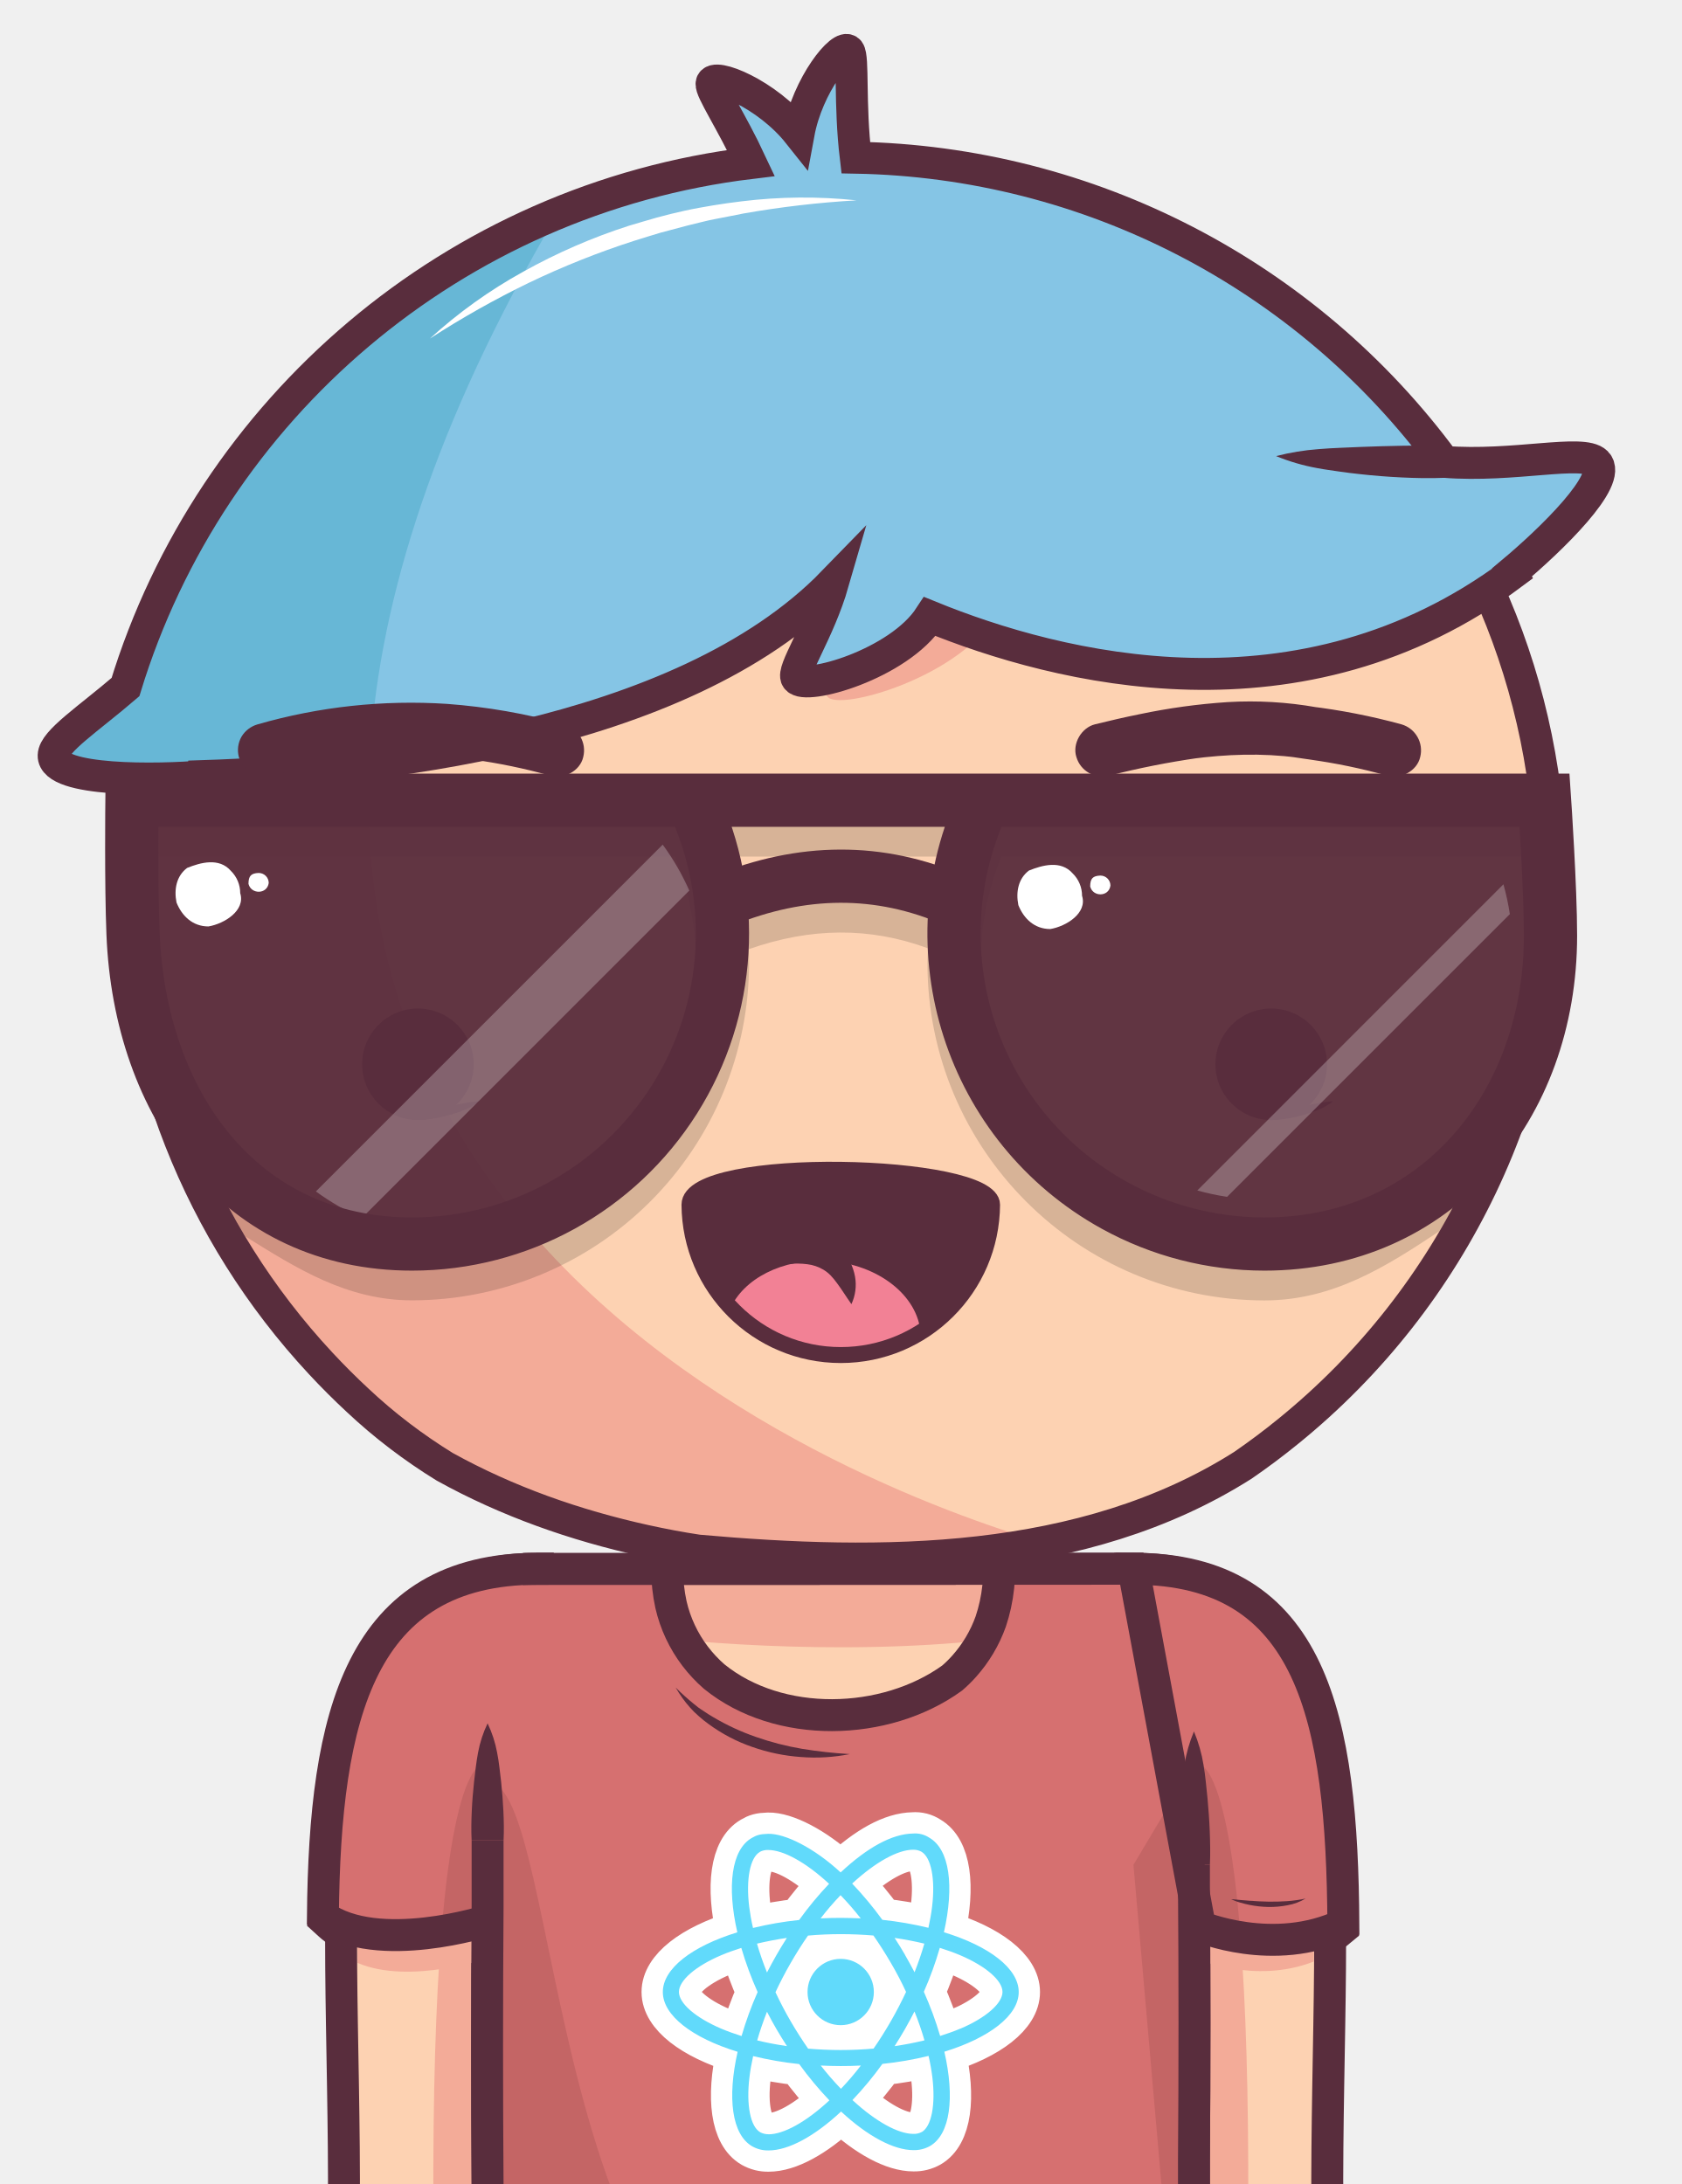
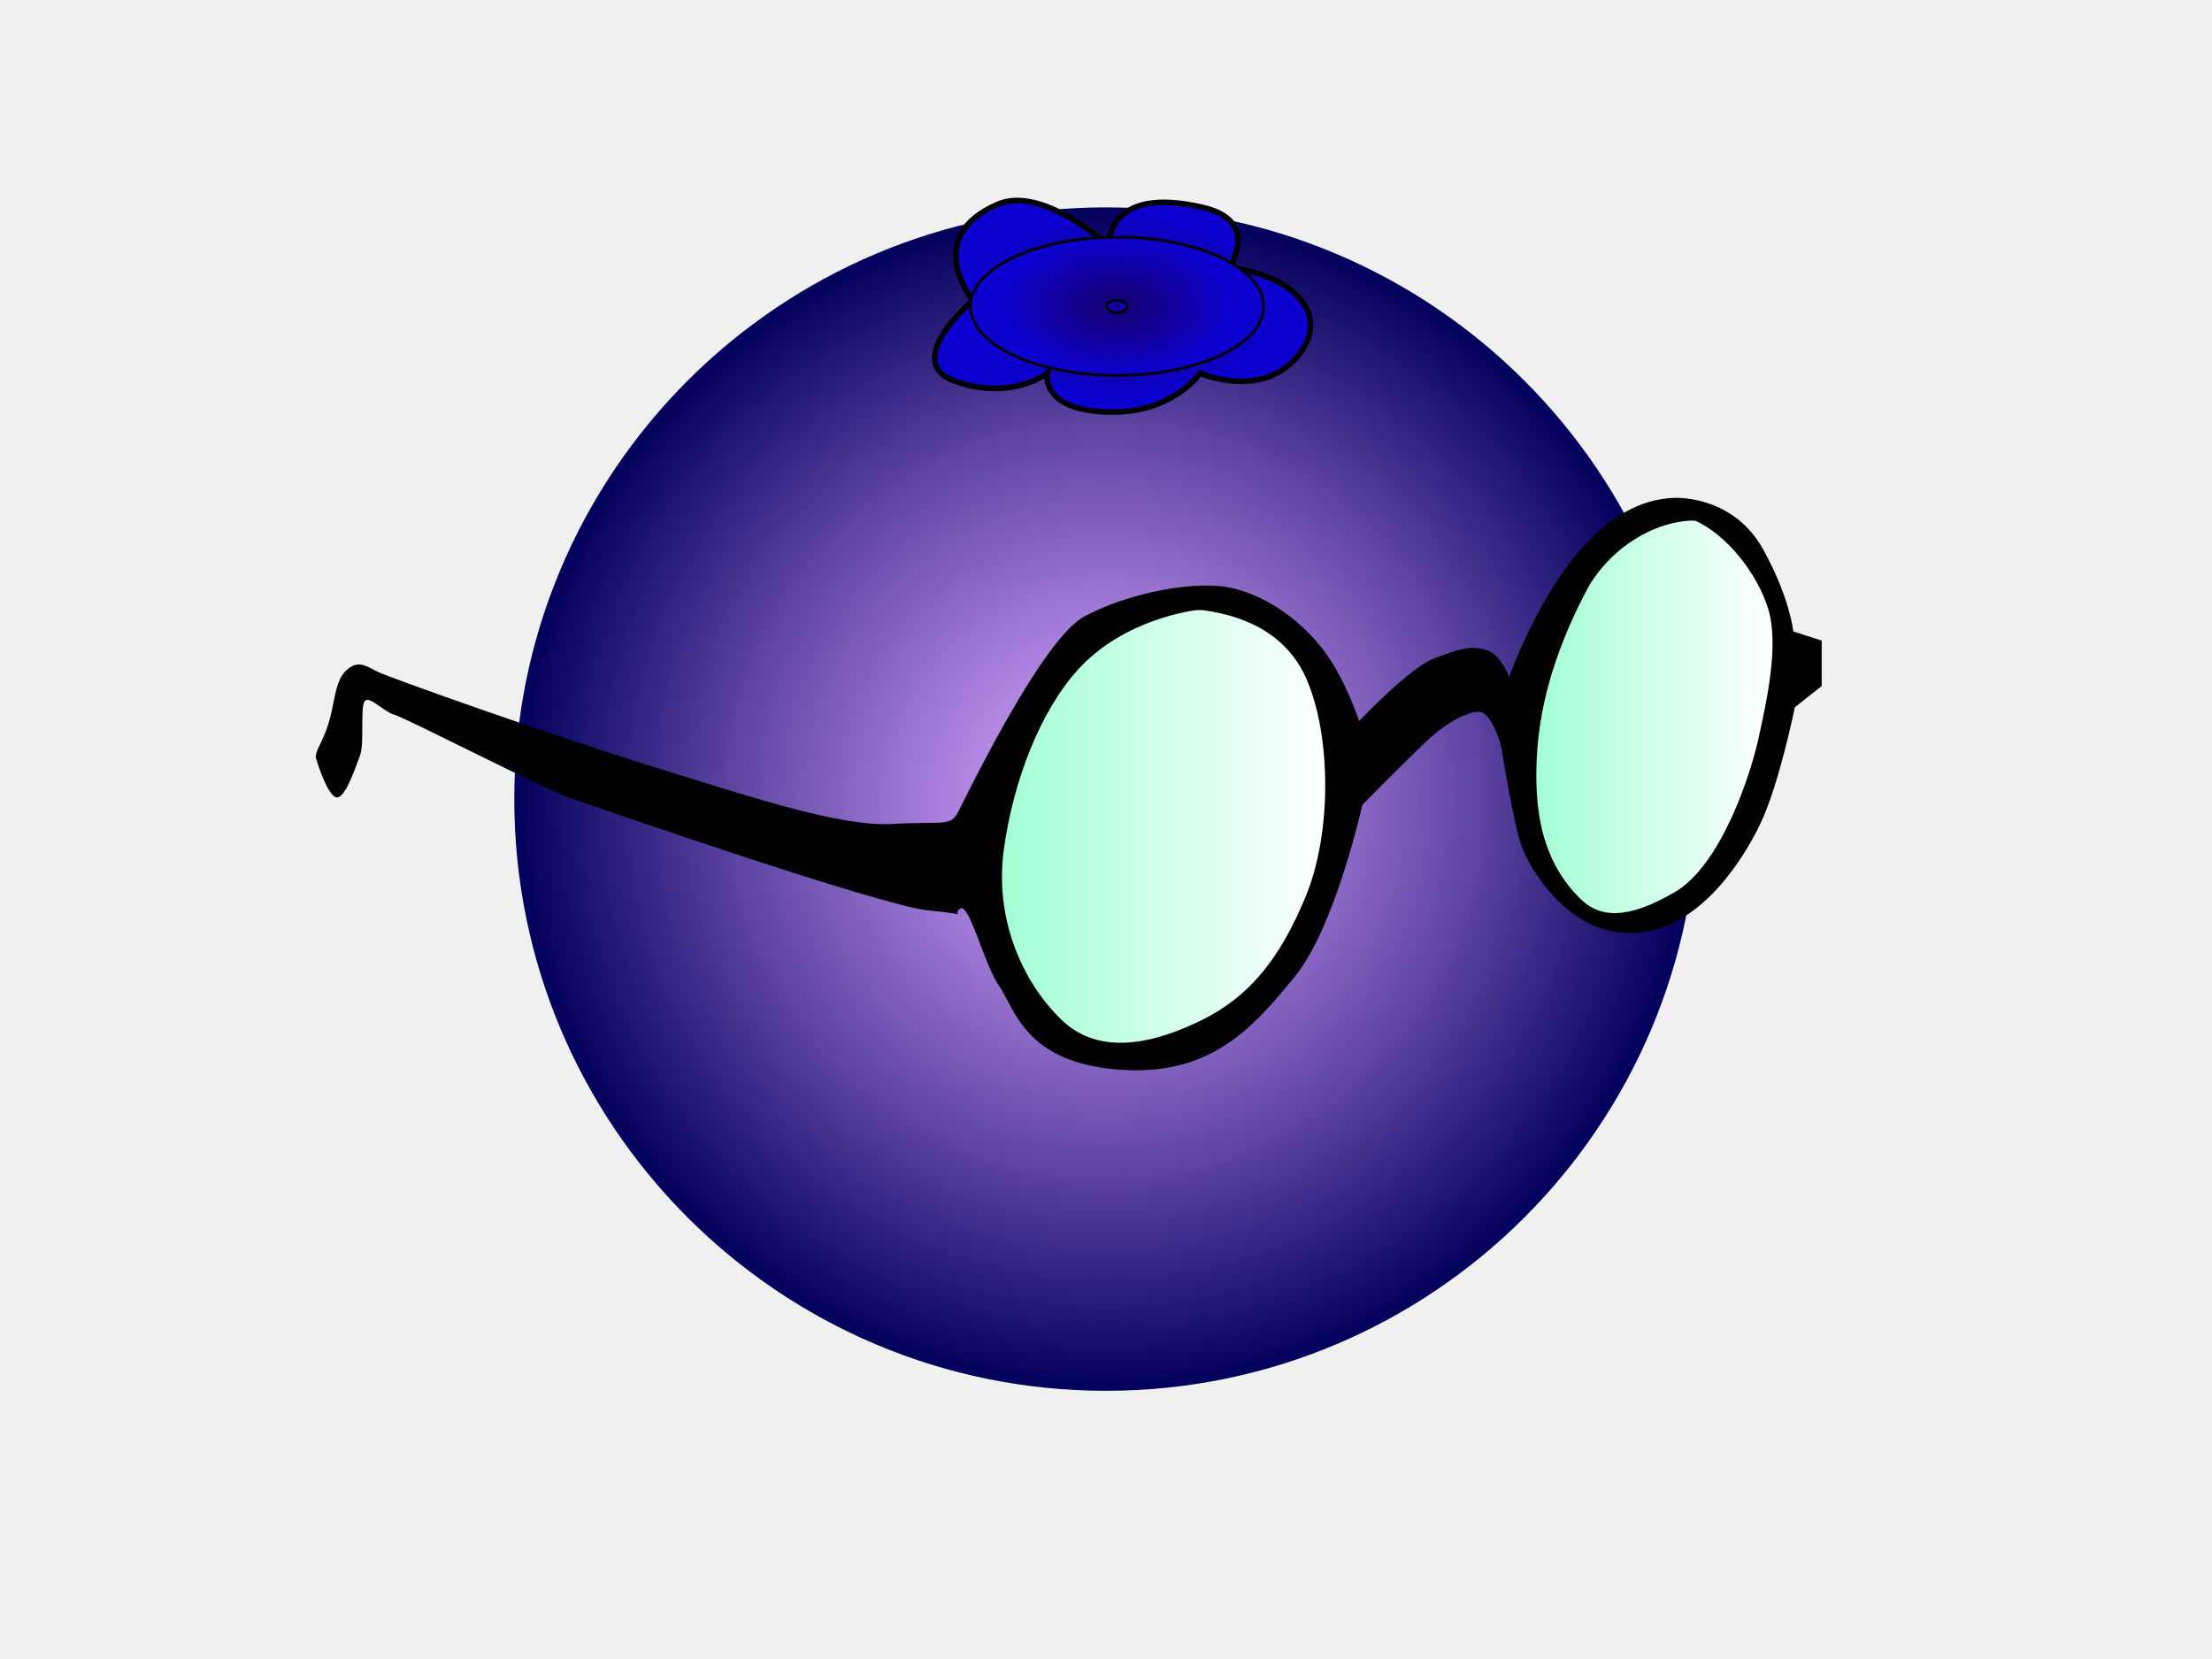
- <svg xmlns="http://www.w3.org/2000/svg" width="632" height="821" fill="none">
-   <g clip-path="url(#a)">
-     <path d="M426 589.72c90.76 0 72 114.24 72.87 241.28H426V589.72Z" fill="#FDD2B2" />
-     <path d="M448.74 662.87 426 701l11.38 130h31.76c.77-180.27-20.4-168.13-20.4-168.13Z" fill="#F3AB98" />
-     <path d="M49.25 331C49.25 183.68 168.68 64.25 316 64.25S582.75 183.68 582.75 331a266.213 266.213 0 0 1-98.65 207.12 264.415 264.415 0 0 1-16.94 12.69C407 589 331 589 262.39 582.89c-6.66-1-13.3-2.26-19.89-3.71-26.33-5.8-51.82-14.75-75.37-27.8a209.22 209.22 0 0 1-16.93-11.62 199.732 199.732 0 0 1-15.8-13.38 265.9 265.9 0 0 1-13.79-13.78A265.858 265.858 0 0 1 49.25 331Z" fill="#FDD2B2" />
-     <path d="M85.61 465.48c.7 1.2 1.39 2.4 2.11 3.58.43.72.88 1.42 1.33 2.14.66 1.07 1.32 2.14 2 3.19.48.76 1 1.5 1.46 2.24.66 1 1.32 2 2 3 .51.76 1 1.52 1.56 2.28.66 1 1.32 1.92 2 2.88.54.77 1.1 1.53 1.65 2.3.55.77 1.34 1.85 2 2.77.66.92 1.15 1.53 1.73 2.29.58.76 1.37 1.8 2.07 2.7.7.9 1.19 1.51 1.79 2.26.6.75 1.41 1.76 2.12 2.63.71.87 1.23 1.49 1.85 2.23.62.74 1.44 1.72 2.17 2.57.73.85 1.27 1.47 1.91 2.2l2.22 2.5c.65.73 1.31 1.44 2 2.16.86.94 1.73 1.87 2.6 2.79l1.21 1.28c1.29 1.34 2.59 2.68 3.91 4l.26.27c1.29 1.28 2.6 2.55 3.91 3.81l1.58 1.5c.95.89 1.9 1.78 2.86 2.66l1.16 1.06c1 .94 2.09 1.86 3.14 2.78 3.267 2.847 6.6 5.577 10 8.19a206.785 206.785 0 0 0 16.93 11.62c23.55 13 49 22 75.37 27.8 6.59 1.45 13.23 2.7 19.89 3.71 42.1 3.75 87 5.18 129.28-3.08C324.45 560 1.59 443.74 204.8 88.48c-2.72 1.25-5.4 2.54-8.06 3.88l-.59.29c-1.22.61-2.44 1.24-3.65 1.88l-1 .53c-3.76 2-7.48 4.07-11.13 6.23l-.9.53c-1.16.69-2.31 1.39-3.46 2.1l-.87.54a278.453 278.453 0 0 0-10.55 6.93l-1.08.75c-1.09.76-2.16 1.52-3.23 2.29l-.66.47a340.484 340.484 0 0 0-6.46 4.84l-.62.48c-1 .78-2 1.58-3 2.39l-1.17.94c-1 .81-2 1.62-3 2.45-2.11 1.75-4.19 3.55-6.24 5.37l-1.14 1-2.69 2.45L134 136a270.065 270.065 0 0 0-8.37 8.17l-1.38 1.41c-.79.82-1.58 1.64-2.36 2.47-.46.49-.92 1-1.37 1.48a214.59 214.59 0 0 0-4.06 4.46c-.45.51-.91 1-1.36 1.54-.71.81-1.41 1.63-2.11 2.45l-1.51 1.79c-.68.81-1.36 1.62-2 2.44-.54.66-1.08 1.33-1.61 2-1.07 1.33-2.12 2.66-3.16 4-.54.7-1.08 1.4-1.61 2.11s-1.2 1.59-1.79 2.4c-.59.81-1.07 1.45-1.59 2.18-.52.73-1.13 1.55-1.68 2.33a195.68 195.68 0 0 0-2.8 4.05c-.5.73-1 1.48-1.49 2.22-.49.74-1.1 1.66-1.64 2.5l-1.49 2.31-1.68 2.71c-.43.69-.86 1.38-1.28 2.07-.89 1.46-1.75 2.93-2.61 4.4l-1.22 2.16c-.54.95-1.08 1.91-1.61 2.87-.4.73-.8 1.46-1.19 2.19-.64 1.19-1.27 2.39-1.9 3.59l-1.2 2.34c-.64 1.28-1.28 2.55-1.91 3.84-.33.69-.67 1.39-1 2.09-.52 1.09-1 2.19-1.53 3.29-.31.66-.61 1.32-.91 2a213.102 213.102 0 0 0-2.17 5c-.22.52-.43 1.05-.65 1.57-.53 1.27-1.05 2.54-1.56 3.82-.27.67-.53 1.34-.79 2-.5 1.26-1 2.53-1.45 3.8-.21.55-.42 1.1-.62 1.65a549.286 549.286 0 0 0-1.85 5.26l-.56 1.7c-.44 1.333-.87 2.667-1.29 4l-.6 1.91c-.47 1.54-.93 3.08-1.37 4.63-.1.33-.2.66-.29 1-.52 1.84-1.02 3.687-1.5 5.54-.16.59-.3 1.19-.45 1.78-.35 1.39-.69 2.78-1 4.18l-.42 1.75c-.43 1.9-.85 3.8-1.24 5.71l-.15.77c-.34 1.7-.673 3.4-1 5.1-.11.61-.21 1.21-.32 1.82-.26 1.49-.51 3-.74 4.5-.08.51-.17 1-.24 1.52-.3 1.95-.57 3.91-.83 5.88l-.15 1.3c-.2 1.59-.38 3.19-.55 4.79-.06.6-.13 1.2-.19 1.81-.16 1.68-.31 3.37-.45 5.06 0 .35-.06.69-.08 1-.147 2-.277 4.017-.39 6.05 0 .53 0 1.07-.07 1.6a562.683 562.683 0 0 0-.18 4.71v1.77c0 2.05-.08 4.11-.08 6.17v.1c0 2.22 0 4.42.08 6.62 0 .76.06 1.52.08 2.28.05 1.47.1 2.94.17 4.41 0 .89.11 1.77.16 2.66.08 1.33.15 2.66.25 4 .07 1 .16 1.89.24 2.83.11 1.26.21 2.52.34 3.77.09 1 .21 1.94.31 2.91.14 1.21.27 2.43.42 3.64.12 1 .26 2 .39 2.95.16 1.18.32 2.37.5 3.55.15 1 .31 2 .47 3 .18 1.16.37 2.33.57 3.49.18 1 .36 2 .55 3 .21 1.15.43 2.3.65 3.44.22 1.14.41 2 .62 3 .24 1.14.48 2.27.74 3.4s.44 2 .68 2.93c.26 1.13.54 2.25.82 3.36.28 1.11.49 1.95.74 2.91.3 1.12.6 2.23.91 3.34.26 1 .53 1.92.81 2.87.32 1.11.65 2.21 1 3.31s.58 1.89.88 2.84a281.772 281.772 0 0 0 2 6.08c.38 1.09.76 2.18 1.15 3.27.33.91.65 1.83 1 2.74l1.24 3.27c.35.89.69 1.79 1 2.68.44 1.09.89 2.19 1.34 3.28.36.86.71 1.73 1.08 2.59.47 1.12 1 2.22 1.45 3.33.37.82.73 1.65 1.1 2.47.52 1.16 1.07 2.3 1.6 3.44l1.08 2.3c.61 1.26 1.24 2.5 1.87 3.75.32.63.62 1.27.95 1.9 1.92 3.74 3.92 7.43 6 11.07.29.47.66 1.08 1.02 1.69Z" fill="#F3AB98" />
-     <path d="M49.25 331C49.25 183.68 168.68 64.25 316 64.25S582.75 183.68 582.75 331a266.213 266.213 0 0 1-98.65 207.12 264.415 264.415 0 0 1-16.94 12.69C407 589 331 589 262.39 582.89c-6.66-1-13.3-2.26-19.89-3.71-26.33-5.8-51.82-14.75-75.37-27.8a209.22 209.22 0 0 1-16.93-11.62 199.732 199.732 0 0 1-15.8-13.38 265.9 265.9 0 0 1-13.79-13.78A265.858 265.858 0 0 1 49.25 331Z" stroke="#592D3D" stroke-width="12" stroke-miterlimit="10" />
-     <path d="M202.12 589.72c-90.77 0-72 114.24-72.87 241.28h72.87V589.72Z" fill="#FDD2B2" />
-     <path d="M183.23 662.87 206 701l-11.39 130h-31.73c-.81-180.27 20.35-168.13 20.35-168.13Z" fill="#F3AB98" />
-     <path d="M435.47 901H196.53a13.282 13.282 0 0 1-13.27-13.28V603a13.282 13.282 0 0 1 13.27-13.28h233.23c13.09 0 19 7.66 19 19.88v278.08a13.292 13.292 0 0 1-8.196 12.308A13.29 13.29 0 0 1 435.47 901Z" fill="#FDD2B2" />
-     <path d="M445.05 597.62a19.333 19.333 0 0 1-2.51-4 17.241 17.241 0 0 0-8.28-3.51 28.847 28.847 0 0 0-4.5-.34H196.53A13.282 13.282 0 0 0 183.26 603c29 10.42 83.29 16.24 132.74 16.24 63.06 0 104.38-9.35 129.05-21.62Z" fill="#F3AB98" />
-     <path d="M202.12 589.72c-90.77 0-72 114.24-72.87 241.28h50.07M426 589.72c90.76 0 72 114.24 72.87 241.28h-50.13L426 589.72Z" stroke="#592D3D" stroke-width="12" stroke-miterlimit="10" stroke-linecap="square" />
-     <path d="m196.53 589.82 233.23-.1" stroke="#592D3D" stroke-width="12" stroke-miterlimit="10" />
-     <path d="M196.53 901h116.62C204 901 212.24 669.82 183.26 669.82v217.86a13.29 13.29 0 0 0 3.872 9.413A13.276 13.276 0 0 0 196.53 901Z" fill="#F3AB98" />
-     <path d="M177.26 691.85c-.19-3.67-.11-7.34.05-11s.47-7.35.86-11c.2-1.84.4-3.67.65-5.51.25-1.84.49-3.67.85-5.51a44.155 44.155 0 0 1 3.59-11 44.155 44.155 0 0 1 3.59 11c.36 1.84.62 3.67.85 5.51.23 1.84.45 3.67.65 5.51.38 3.67.68 7.34.85 11 .17 3.66.25 7.34.06 11h-12Z" fill="#592D3D" />
-     <path d="M448.74 701v8c.26 34 .26 69 0 102.75v75.94A13.277 13.277 0 0 1 435.47 901H196.53a13.282 13.282 0 0 1-13.27-13.28v-65.85c-.25-34.87-.25-69.87 0-105.3v-24.72" stroke="#592D3D" stroke-width="12" stroke-miterlimit="10" />
-     <path d="M442.74 701c-.19-4.17-.1-8.35.06-12.53s.47-8.35.85-12.53c.2-2.09.41-4.18.65-6.27.24-2.09.49-4.17.85-6.26a55.126 55.126 0 0 1 3.59-12.53 55.126 55.126 0 0 1 3.59 12.53c.36 2.09.62 4.18.85 6.26.23 2.08.45 4.18.65 6.27.38 4.18.69 8.35.85 12.53.16 4.18.25 8.36.06 12.53h-12Zm-56.06-27.55C386.9 664 398.9 660 404.9 666a10.59 10.59 0 0 1 2.264 3.466 10.598 10.598 0 0 1-.083 8.121 10.606 10.606 0 0 1-9.871 6.448 10.615 10.615 0 0 1-7.47-3.185 10.395 10.395 0 0 1-3.06-7.4Zm-162.57-.3C223.9 665 232.9 661 238.9 664c8 3 8 14 0 19-4 2-8 0-11.75-2.48a10.395 10.395 0 0 1-3.04-7.37Z" fill="#592D3D" />
-     <path d="M316 662.77a27.136 27.136 0 0 1 1.5 5.84c.298 1.933.461 3.884.49 5.84l.3 11.69c.09 3.89.21 7.79.25 11.69l.17 11.67c.23 15.57.22 31.16.28 46.74.06 15.58.18 31.16 0 46.74-.09 7.79-.3 15.58-.53 23.37-.1 3.89-.29 7.79-.67 11.68a92.437 92.437 0 0 1-1.77 11.69 92.437 92.437 0 0 1-1.77-11.69c-.38-3.89-.57-7.79-.67-11.68-.23-7.79-.44-15.58-.53-23.37-.2-15.58 0-31.16 0-46.74 0-15.58 0-31.15.18-46.73l.17-11.7.33-11.68.33-11.68c.037-1.956.204-3.907.5-5.84a27.122 27.122 0 0 1 1.44-5.84Z" fill="#F3AB98" />
-     <path d="M241.22 714a18.524 18.524 0 0 1 4.67-1.5 29.765 29.765 0 0 1 4.68-.5l9.35-.33 18.7-.41c12.46-.19 24.91-.24 37.38-.27 12.47-.03 24.93-.16 37.39 0 6.23.09 12.46.3 18.7.53 3.11.11 6.23.3 9.34.67 3.158.35 6.284.945 9.35 1.78a59.177 59.177 0 0 1-9.35 1.77c-3.11.38-6.23.57-9.34.67-6.24.23-12.47.43-18.7.52-12.46.19-24.92 0-37.39 0-12.47 0-24.93 0-37.4-.15-6.23-.06-12.46-.26-18.68-.5l-9.35-.34a29.417 29.417 0 0 1-4.67-.5 18.444 18.444 0 0 1-4.68-1.44Zm17.19 31.38a12.516 12.516 0 0 1 3.74-1.11 18.337 18.337 0 0 1 3.62-.15c2.39.1 4.78.16 7.17.21 4.78.11 9.56.15 14.34.17 9.63 0 19.09.08 28.76-.21 9.67-.29 19.26-.43 28.88-.39 4.81 0 9.62.13 14.42.24 2.416.032 4.83.189 7.23.47 2.467.272 4.902.785 7.27 1.53a36.597 36.597 0 0 1-7.16 2 61.074 61.074 0 0 1-7.21.86c-4.82.35-9.64.65-14.45.82-9.64.36-19.27.32-28.88.45-4.81 0-9.61.22-14.48.1-4.87-.12-9.69-.13-14.52-.31s-9.68-.58-14.5-1.08c-2.42-.27-4.82-.57-7.23-.9a16.838 16.838 0 0 1-3.57-.84 11.493 11.493 0 0 1-3.43-1.86Zm-3.48 35.49a13.079 13.079 0 0 1 3.82-1.5 19.13 19.13 0 0 1 3.82-.49l7.63-.32c5.09-.18 10.19-.33 15.28-.41 10.18-.15 20.36-.15 30.52-.15s20.36-.17 30.54 0c5.09.09 10.18.3 15.27.53 2.553.086 5.1.306 7.63.66 2.605.357 5.17.964 7.66 1.81a41.239 41.239 0 0 1-7.63 1.77 70.317 70.317 0 0 1-7.64.67c-5.09.23-10.18.44-15.27.53-10.18.2-20.37.06-30.55 0s-20.36-.06-30.54-.25c-5.09-.1-10.19-.28-15.28-.49l-7.63-.37a19.354 19.354 0 0 1-3.82-.5 12.85 12.85 0 0 1-3.81-1.49Zm238.87-43.52c.21-37.11-1.21-70.07-7.73-95.39C476 616.6 457.89 601.48 426 601.48L448.79 736s22.52 10.24 45.01 1.35Z" fill="#F3AB98" />
-     <path d="M502.41 726.79a20.344 20.344 0 0 1-3.7 2.43" stroke="#592D3D" stroke-width="12" stroke-miterlimit="10" stroke-linecap="square" />
-     <path d="M142.11 640.88c-6.83 25.57-8 59.13-7.74 97 19.9 8.54 50.42-2.15 50.42-2.15l17.33-132.24c-30.87-.03-49.27 13.87-60.01 37.39Z" fill="#F3AB98" />
-     <path d="M429.76 589.72h-54.21v.1a62.796 62.796 0 0 1-1.44 13.39 61.024 61.024 0 0 1-1.74 6.33 50.884 50.884 0 0 1-10 16.83 48.372 48.372 0 0 1-4.5 4.43c-25.17 18.2-65.17 19.2-89.48-.58a51.783 51.783 0 0 1-7.11-7.6 50.846 50.846 0 0 1-9.1-19.41 62.458 62.458 0 0 1-1.07-6.59 61.057 61.057 0 0 1-.37-6.8v-.1h-54.21A13.282 13.282 0 0 0 183.26 603v284.68a13.29 13.29 0 0 0 3.872 9.413A13.276 13.276 0 0 0 196.53 901h238.94a13.282 13.282 0 0 0 13.27-13.28V609.6c0-12.22-5.89-19.88-18.98-19.88Z" fill="#D67070" />
-     <path d="M426 589.72c63.54 0 73.4 56 73.9 133.17-18.6 11.62-48.91 1.31-48.91 1.31L426 589.72Z" fill="#D67070" />
-     <path d="M448.74 662.87 426 701l11.38 130h11.61V725.35l17.28 2.89c-5.67-72.17-17.53-65.37-17.53-65.37Z" fill="#C46565" />
-     <path d="M202.12 589.72c-61.78 0-75.83 53.8-76.85 127.66 19 19.86 58 4.58 58 4.58l18.85-132.24Z" fill="#D67070" />
-     <path d="M183.23 662.87V722l-17.31 4.31c5.67-70.12 17.31-63.44 17.31-63.44Z" fill="#C46565" />
-     <path d="M202.12 589.72c-66.79 0-80.08 54.7-80.76 130.72C142 735.22 183.22 722 183.22 722M426 589.72c67.41 0 78.45 56.29 78.9 133.78-26.2 12.43-53.91.7-53.91.7L426 589.72Z" stroke="#592D3D" stroke-width="12" stroke-miterlimit="10" stroke-linecap="square" />
-     <path d="M196.53 901h116.62C204 901 212.24 669.82 183.26 669.82v217.86a13.29 13.29 0 0 0 3.872 9.413A13.276 13.276 0 0 0 196.53 901Z" fill="#C46565" />
-     <path d="M177.26 691.85c-.19-3.67-.11-7.34.05-11s.47-7.35.86-11c.2-1.84.4-3.67.65-5.51.25-1.84.49-3.67.85-5.51a44.155 44.155 0 0 1 3.59-11 43.74 43.74 0 0 1 3.58 11c.37 1.84.63 3.67.86 5.51.23 1.84.45 3.67.65 5.51.38 3.67.68 7.34.85 11 .17 3.66.25 7.34.06 11h-12Z" fill="#592D3D" />
-     <path d="M448.74 701v8c.26 34 .26 69 0 102.75v75.94A13.277 13.277 0 0 1 435.47 901H196.53a13.282 13.282 0 0 1-13.27-13.28v-65.85c-.25-34.87-.25-69.87 0-105.3v-24.72" stroke="#592D3D" stroke-width="12" stroke-miterlimit="10" />
-     <path d="M442.74 701c-.19-4.17-.1-8.35.06-12.53s.47-8.35.85-12.53c.2-2.09.41-4.18.65-6.27.24-2.09.49-4.17.86-6.26a54.519 54.519 0 0 1 3.58-12.53 55.126 55.126 0 0 1 3.59 12.53c.36 2.09.62 4.18.85 6.26.23 2.08.45 4.18.65 6.27.38 4.18.69 8.35.85 12.53.16 4.18.25 8.36.06 12.53h-12Z" fill="#592D3D" />
-     <path d="M375.55 589.82a62.796 62.796 0 0 1-1.44 13.39 61.024 61.024 0 0 1-1.74 6.33 50.884 50.884 0 0 1-10 16.83 48.372 48.372 0 0 1-4.5 4.43c-25.17 18.2-65.17 19.2-89.48-.58a51.783 51.783 0 0 1-7.11-7.6 50.846 50.846 0 0 1-9.1-19.41 62.458 62.458 0 0 1-1.07-6.59 61.057 61.057 0 0 1-.37-6.8m-54.21 0 233.23-.1-233.23.1Z" stroke="#592D3D" stroke-width="12" stroke-miterlimit="10" />
-     <path d="M319.4 659.39a66.595 66.595 0 0 1-18.39 1.1 69.78 69.78 0 0 1-18.2-3.76 61.442 61.442 0 0 1-16.5-8.64l-1.86-1.41c-.61-.48-1.2-1-1.79-1.52a32.226 32.226 0 0 1-3.33-3.28 43.838 43.838 0 0 1-5.38-7.51 87.56 87.56 0 0 0 6.74 6.09c.58.48 1.17.95 1.75 1.4.58.45 1.23.82 1.84 1.24.61.42 1.22.84 1.85 1.23l1.91 1.16a88.081 88.081 0 0 0 16.1 7.46 106.232 106.232 0 0 0 17.25 4.45 173.89 173.89 0 0 0 18.01 1.99Z" fill="#592D3D" />
-     <path d="M123.83 723.5a24.507 24.507 0 0 0 3.68 2.77" stroke="#592D3D" stroke-width="12" stroke-miterlimit="10" stroke-linecap="square" />
-     <path d="M490.7 713.69a19.895 19.895 0 0 1-6.76 2.52 34.796 34.796 0 0 1-7.2.65 40.197 40.197 0 0 1-7.18-.79c-1.18-.21-2.33-.56-3.49-.87-1.16-.31-2.27-.77-3.37-1.24 1.21 0 2.38.18 3.56.28l3.52.29c1.17 0 2.33.2 3.5.21 1.17.01 2.32.11 3.48.12 2.333.04 4.667-.023 7-.19a49.333 49.333 0 0 0 6.94-.98Z" fill="#592D3D" />
-     <path d="M382.88 748.83c0-8.86-11.1-17.26-28.11-22.47 3.93-17.34 2.18-31.13-5.51-35.55a9.564 9.564 0 0 0-6.08-1.56c-8 .13-17.31 5.35-27.23 14.62-9.95-9.22-20.95-14.67-27.24-14.51-3.16.09-4.37.52-6.16 1.56-7.67 4.41-9.38 18.18-5.43 35.47-17 5.23-28 13.61-28 22.44 0 8.83 11.1 17.26 28.11 22.47-3.93 17.34-2.18 31.13 5.51 35.55a11.928 11.928 0 0 0 6.13 1.53c7.5 0 17.31-5.35 27.24-14.62 9.92 9.22 19.74 14.51 27.24 14.51a12.104 12.104 0 0 0 6.16-1.53c7.66-4.42 9.38-18.19 5.42-35.47 16.91-5.21 27.95-13.61 27.95-22.44Zm-39.72-53.49a6.325 6.325 0 0 1 3.1.71c3.71 2.13 5.32 10.23 4.07 20.64-.3 2.56-.79 5.26-1.39 8a132.986 132.986 0 0 0-17.32-3 132.861 132.861 0 0 0-11.34-13.63c8.88-8.19 17.21-12.71 22.88-12.72Zm-51.32 67.45c1.28 2.18 2.59 4.307 3.93 6.38-3.87-.57-7.61-1.28-11.18-2.15 1-3.52 2.26-7.15 3.68-10.77 1.12 2.18 2.29 4.36 3.57 6.54Zm-7.33-32.15c3.57-.84 7.33-1.58 11.23-2.15-1.33 2.1-2.67 4.25-3.92 6.46s-2.43 4.36-3.55 6.54a114.84 114.84 0 0 1-3.76-10.85Zm6.95 18.27c1.69-3.65 3.6-7.31 5.65-10.88 2.05-3.57 4.3-7.17 6.57-10.41 4.06-.36 8.18-.55 12.32-.55 4.14 0 8.23.19 12.27.52 2.26 3.24 4.47 6.71 6.6 10.36 2.13 3.65 4 7.2 5.67 10.85-1.72 3.66-3.6 7.31-5.65 10.88-2.05 3.57-4.3 7.17-6.57 10.42-4.06.35-8.18.54-12.32.54-4.14 0-8.23-.19-12.27-.52-2.26-3.24-4.47-6.7-6.6-10.36-2.13-3.66-3.95-7.2-5.67-10.85Zm48.7 13.8c1.25-2.18 2.42-4.39 3.54-6.57a114.649 114.649 0 0 1 3.76 10.86c-3.57.87-7.33 1.61-11.23 2.18 1.34-2.11 2.67-4.26 3.93-6.47Zm0-27.84c-1.25-2.18-2.59-4.31-3.93-6.38 3.88.567 7.607 1.283 11.18 2.15-1 3.52-2.26 7.15-3.68 10.77-1.15-2.18-2.32-4.36-3.6-6.54h.03Zm-16.66-13.72c-2.46-.1-5-.19-7.5-.19s-5.1.06-7.58.19a105.674 105.674 0 0 1 7.5-8.72 114.22 114.22 0 0 1 7.58 8.72Zm-37.93-25a6.084 6.084 0 0 1 3.14-.71c5.64 0 14 4.5 22.9 12.71a129.387 129.387 0 0 0-11.26 13.6 129.052 129.052 0 0 0-17.34 3c-.63-2.72-1.09-5.37-1.42-7.9-1.28-10.42.3-18.52 3.98-20.67v-.03Zm-6.87 69.23c-2.7-.85-5.26-1.78-7.63-2.78-9.66-4.12-15.9-9.52-15.9-13.8 0-4.28 6.24-9.71 15.9-13.8 2.34-1 4.9-1.91 7.55-2.75a130.759 130.759 0 0 0 6.13 16.6 130.734 130.734 0 0 0-6.05 16.56v-.03Zm10.12 36.91a6.435 6.435 0 0 1-3.08-.73c-3.71-2.13-5.32-10.23-4.07-20.64.3-2.57.79-5.26 1.39-8a131.264 131.264 0 0 0 17.32 3 131.91 131.91 0 0 0 11.34 13.64c-8.89 8.24-17.23 12.76-22.9 12.76v-.03Zm27.23-17.09a114.561 114.561 0 0 1-7.58-8.73c2.46.11 5 .19 7.5.19s5.1-.05 7.58-.19a106.013 106.013 0 0 1-7.5 8.76v-.03Zm30.38 16.25a6.084 6.084 0 0 1-3.14.71c-5.64 0-14-4.5-22.9-12.71a129.387 129.387 0 0 0 11.26-13.6 129.052 129.052 0 0 0 17.34-3 75.545 75.545 0 0 1 1.42 7.93c1.28 10.45-.3 18.54-3.98 20.7v-.03Zm14.48-38.85c-2.35 1-4.91 1.9-7.56 2.75a131.57 131.57 0 0 0-6.13-16.61 129.01 129.01 0 0 0 6-16.52c2.7.85 5.26 1.77 7.66 2.78 9.66 4.12 15.9 9.52 15.9 13.8 0 4.28-6.22 9.74-15.87 13.83v-.03Z" fill="#000" stroke="#fff" stroke-width="16" />
-     <path d="M315.97 761.29c6.881 0 12.46-5.579 12.46-12.46 0-6.881-5.579-12.46-12.46-12.46-6.881 0-12.46 5.579-12.46 12.46 0 6.881 5.579 12.46 12.46 12.46Z" fill="#000" stroke="#fff" stroke-width="24" />
-     <path d="M382.88 748.83c0-8.86-11.1-17.26-28.11-22.47 3.93-17.34 2.18-31.13-5.51-35.55a9.564 9.564 0 0 0-6.08-1.56c-8 .13-17.31 5.35-27.23 14.62-9.95-9.22-20.95-14.67-27.24-14.51-3.16.09-4.37.52-6.16 1.56-7.67 4.41-9.38 18.18-5.43 35.47-17 5.23-28 13.61-28 22.44 0 8.83 11.1 17.26 28.11 22.47-3.93 17.34-2.18 31.13 5.51 35.55a11.928 11.928 0 0 0 6.13 1.53c7.5 0 17.31-5.35 27.24-14.62 9.92 9.22 19.74 14.51 27.24 14.51a12.104 12.104 0 0 0 6.16-1.53c7.66-4.42 9.38-18.19 5.42-35.47 16.91-5.21 27.95-13.61 27.95-22.44Zm-39.72-53.49a6.325 6.325 0 0 1 3.1.71c3.71 2.13 5.32 10.23 4.07 20.64-.3 2.56-.79 5.26-1.39 8a132.986 132.986 0 0 0-17.32-3 132.861 132.861 0 0 0-11.34-13.63c8.88-8.19 17.21-12.71 22.88-12.72Zm-51.32 67.45c1.28 2.18 2.59 4.307 3.93 6.38-3.87-.57-7.61-1.28-11.18-2.15 1-3.52 2.26-7.15 3.68-10.77 1.12 2.18 2.29 4.36 3.57 6.54Zm-7.33-32.15c3.57-.84 7.33-1.58 11.23-2.15-1.33 2.1-2.67 4.25-3.92 6.46s-2.43 4.36-3.55 6.54a114.84 114.84 0 0 1-3.76-10.85Zm6.95 18.27c1.69-3.65 3.6-7.31 5.65-10.88 2.05-3.57 4.3-7.17 6.57-10.41 4.06-.36 8.18-.55 12.32-.55 4.14 0 8.23.19 12.27.52 2.26 3.24 4.47 6.71 6.6 10.36 2.13 3.65 4 7.2 5.67 10.85-1.72 3.66-3.6 7.31-5.65 10.88-2.05 3.57-4.3 7.17-6.57 10.42-4.06.35-8.18.54-12.32.54-4.14 0-8.23-.19-12.27-.52-2.26-3.24-4.47-6.7-6.6-10.36-2.13-3.66-3.95-7.2-5.67-10.85Zm48.7 13.8c1.25-2.18 2.42-4.39 3.54-6.57a114.649 114.649 0 0 1 3.76 10.86c-3.57.87-7.33 1.61-11.23 2.18 1.34-2.11 2.67-4.26 3.93-6.47Zm0-27.84c-1.25-2.18-2.59-4.31-3.93-6.38 3.88.567 7.607 1.283 11.18 2.15-1 3.52-2.26 7.15-3.68 10.77-1.15-2.18-2.32-4.36-3.6-6.54h.03Zm-16.66-13.72c-2.46-.1-5-.19-7.5-.19s-5.1.06-7.58.19a105.674 105.674 0 0 1 7.5-8.72 114.22 114.22 0 0 1 7.58 8.72Zm-37.93-25a6.084 6.084 0 0 1 3.14-.71c5.64 0 14 4.5 22.9 12.71a129.387 129.387 0 0 0-11.26 13.6 129.052 129.052 0 0 0-17.34 3c-.63-2.72-1.09-5.37-1.42-7.9-1.28-10.42.3-18.52 3.98-20.67v-.03Zm-6.87 69.23c-2.7-.85-5.26-1.78-7.63-2.78-9.66-4.12-15.9-9.52-15.9-13.8 0-4.28 6.24-9.71 15.9-13.8 2.34-1 4.9-1.91 7.55-2.75a130.759 130.759 0 0 0 6.13 16.6 130.734 130.734 0 0 0-6.05 16.56v-.03Zm10.12 36.91a6.435 6.435 0 0 1-3.08-.73c-3.71-2.13-5.32-10.23-4.07-20.64.3-2.57.79-5.26 1.39-8a131.264 131.264 0 0 0 17.32 3 131.91 131.91 0 0 0 11.34 13.64c-8.89 8.24-17.23 12.76-22.9 12.76v-.03Zm27.23-17.09a114.561 114.561 0 0 1-7.58-8.73c2.46.11 5 .19 7.5.19s5.1-.05 7.58-.19a106.013 106.013 0 0 1-7.5 8.76v-.03Zm30.38 16.25a6.084 6.084 0 0 1-3.14.71c-5.64 0-14-4.5-22.9-12.71a129.387 129.387 0 0 0 11.26-13.6 129.052 129.052 0 0 0 17.34-3 75.545 75.545 0 0 1 1.42 7.93c1.28 10.45-.3 18.54-3.98 20.7v-.03Zm14.48-38.85c-2.35 1-4.91 1.9-7.56 2.75a131.57 131.57 0 0 0-6.13-16.61 129.01 129.01 0 0 0 6-16.52c2.7.85 5.26 1.77 7.66 2.78 9.66 4.12 15.9 9.52 15.9 13.8 0 4.28-6.22 9.74-15.87 13.83v-.03Z" fill="#61DAFB" />
-     <path d="M315.97 761.29c6.881 0 12.46-5.579 12.46-12.46 0-6.881-5.579-12.46-12.46-12.46-6.881 0-12.46 5.579-12.46 12.46 0 6.881 5.579 12.46 12.46 12.46Z" fill="#61DAFB" />
-     <path d="M157.06 421.04c11.576 0 20.96-9.384 20.96-20.96s-9.384-20.96-20.96-20.96-20.96 9.384-20.96 20.96 9.384 20.96 20.96 20.96Z" fill="#592D3D" />
-     <path d="M156.93 417c1.79-.1 3.79-.26 5.7-.46 1.91-.2 3.86-.44 5.79-.74 1.93-.3 3.87-.65 5.81-1 1.94-.35 3.92-.68 6-.83a24.752 24.752 0 0 1-5.31 3.12 48.726 48.726 0 0 1-5.78 2 50.488 50.488 0 0 1-6 1.36 36.15 36.15 0 0 1-6.24.54l.03-3.99ZM477.77 421.04c11.576 0 20.96-9.384 20.96-20.96s-9.384-20.96-20.96-20.96-20.96 9.384-20.96 20.96 9.384 20.96 20.96 20.96Z" fill="#592D3D" />
-     <path d="M477.77 417c1.8-.1 3.79-.26 5.7-.46 1.91-.2 3.87-.44 5.8-.74 1.93-.3 3.87-.65 5.81-1 1.94-.35 3.92-.68 6-.83a24.992 24.992 0 0 1-5.31 3.12 48.726 48.726 0 0 1-5.78 2 50.885 50.885 0 0 1-6 1.36c-2.061.36-4.148.541-6.24.54l.02-3.99Zm-218.63 35.86c0-18.9 113.72-16.06 113.72 0a56.861 56.861 0 0 1-113.72 0Z" fill="#592D3D" />
-     <path d="M311 474c-16.95-1-31.73 6.75-36.65 18.22a56.857 56.857 0 0 0 65.14 12.53 55.478 55.478 0 0 0 6.51-3.55c-.92-14.11-15.94-26.02-35-27.2Z" fill="#F28195" />
-     <path d="M259.14 452.86c0-18.9 113.72-16.06 113.72 0a56.861 56.861 0 0 1-113.72 0Z" stroke="#592D3D" stroke-width="6" stroke-miterlimit="10" />
-     <path d="M294.12 463.46c.45-.11.63-.16.92-.21l.75-.14c.49-.09 1-.14 1.46-.18.96-.098 1.926-.131 2.89-.1a25.05 25.05 0 0 1 5.79.81 21.396 21.396 0 0 1 10.35 6.1 20.185 20.185 0 0 1 5.08 10.16c.625 3.508.15 7.123-1.36 10.35-2.07-2.93-3.66-5.56-5.32-7.76a28.294 28.294 0 0 0-2.45-3 14.09 14.09 0 0 0-2.7-2.16 15.48 15.48 0 0 0-6.11-2.09A29.622 29.622 0 0 0 300 475c-.59 0-1.18 0-1.76.05l-.85.06h-.62l-2.65-11.65Z" fill="#592D3D" />
-     <path d="M374.73 230.34c-12.86 24-60 37.44-63.83 31.42-4.29-6.73 37.85-55.32 13.9-106.14" fill="#F3AB98" />
-     <path d="M600 173.85c-5.1-5.1-31.06 1.83-57.19-.23A280.99 280.99 0 0 0 321.63 59.28c-2.44-20.48-.75-37.68-2.61-40.1-2.49-3.22-15.49 12.68-18.87 31-11.91-15-32.14-23-32.72-18.8-.38 2.68 7.44 14.09 14.81 29.9-111.6 13.47-203.08 92.26-235.08 197-13.86 11.92-26.86 20.34-27 25.69-.27 9.92 39.31 9.36 56.58 7.82v-.06c60.65-2 179-13.78 236.42-72.89-5.52 19.09-15.69 33.16-13.73 36.16 3 4.67 38.32-5.19 50.07-23.24 48 19.59 139.49 43.16 219-16.16l-.22-.43c14.49-12.11 38.07-34.92 31.72-41.32Z" fill="#85C5E5" />
-     <path d="M542.85 179.62c-5.4.24-10.66.11-16-.14s-10.59-.67-15.87-1.26c-2.64-.29-5.28-.6-7.91-1s-5.27-.72-7.89-1.23a76.905 76.905 0 0 1-15.58-4.54 91.882 91.882 0 0 1 16-2.62c2.63-.22 5.26-.37 7.89-.48l7.88-.34c5.25-.22 10.49-.34 15.72-.45 5.23-.11 10.48-.12 15.62 0l.14 12.06ZM52.6 261v.39l-.12.53-.28 1.11c-.21.75-.43 1.52-.66 2.29-.47 1.55-1 3.14-1.54 4.75-.54 1.61-1.06 3.28-1.77 5a20.656 20.656 0 0 1-1.38 2.6 17.887 17.887 0 0 1-2.07 2.77 13.136 13.136 0 0 1-3.72-5.47 16.114 16.114 0 0 1-.76-2.9c-.21-1-.31-2-.43-2.95a30 30 0 0 1 0-6c.098-1.009.258-2.011.48-3 .12-.5.25-1 .41-1.51.077-.261.167-.518.27-.77.1-.28.18-.48.36-.9L52.6 261Z" fill="#592D3D" />
-     <path d="M76.74 291.82v-.06c17-.56 38.63-1.9 62.14-4.84 2.63-55.92 22-121.58 65.92-198.44l-6.8-3.25A282.162 282.162 0 0 0 47.16 258.31c-13.86 11.92-26.86 20.34-27 25.69-.27 9.92 39.31 9.36 56.58 7.82Z" fill="#67B7D6" />
-     <path d="M600 173.85c-5.1-5.1-31.06 1.83-57.19-.23A280.99 280.99 0 0 0 321.63 59.28c-2.44-20.48-.75-37.68-2.61-40.1-2.49-3.22-15.49 12.68-18.87 31-11.91-15-32.14-23-32.72-18.8-.38 2.68 7.44 14.09 14.81 29.9-111.6 13.47-203.08 92.26-235.08 197-13.86 11.92-26.86 20.34-27 25.69-.27 9.92 39.31 9.36 56.58 7.82v-.06c60.65-2 179-13.78 236.42-72.89-5.52 19.09-15.69 33.16-13.73 36.16 3 4.67 38.32-5.19 50.07-23.24 48 19.59 139.49 43.16 219-16.16l-.22-.43c14.49-12.11 38.07-34.92 31.72-41.32Z" stroke="#592D3D" stroke-width="12" stroke-miterlimit="10" />
-     <path d="M321.93 75.31a367.408 367.408 0 0 0-42.48 4.94c-3.48.67-6.95 1.41-10.44 2.05-3.49.64-6.9 1.61-10.35 2.41l-10.26 2.72c-3.4 1-6.77 2.08-10.15 3.12a314.22 314.22 0 0 0-39.43 15.73 348.298 348.298 0 0 0-37.25 21 183.871 183.871 0 0 1 35.08-25.14 219.22 219.22 0 0 1 39.76-17.29c3.48-1 6.94-2.09 10.42-3.05 3.48-.96 7-1.82 10.55-2.6 3.55-.78 7.1-1.4 10.66-2 3.56-.6 7.15-1.07 10.73-1.52a189.999 189.999 0 0 1 43.16-.37Z" fill="#fff" />
-     <path d="M416.89 291.57a318.241 318.241 0 0 1 33.51-6.65l-2.66.35c13.18-1.74 26.54-2.25 39.75-.48l-2.66-.36c3.27.46 6.54 1 9.82 1.42l-2.66-.36a221.029 221.029 0 0 1 29.48 6.11c5 1.39 11.1-1.73 12.3-7a10.19 10.19 0 0 0-7-12.3 239.126 239.126 0 0 0-34.59-6.78l2.66.36a143.002 143.002 0 0 0-33.44-1.95 235.102 235.102 0 0 0-33.09 4.55c-5.62 1.13-11.2 2.43-16.76 3.8-5.08 1.25-8.62 7.26-7 12.3a10.188 10.188 0 0 0 12.3 7l.04-.01Zm-314.75.03a202.567 202.567 0 0 1 29.25-6.19l-2.66.36a195.531 195.531 0 0 1 51.38.08l-2.66-.35a218.94 218.94 0 0 1 29.45 6.1c5 1.4 11.1-1.73 12.3-7a10.19 10.19 0 0 0-7-12.3 227.318 227.318 0 0 0-44.2-7.7 208.268 208.268 0 0 0-71.22 7.71 10.39 10.39 0 0 0-6 4.6 10.2 10.2 0 0 0-1 7.7c1.65 5.11 6.91 8.54 12.3 7l.06-.01Z" fill="#592D3D" />
-     <path opacity=".15" d="M541 462.82a265.298 265.298 0 0 0 26.3-59.43c-17.24 35.74-49.84 65.46-92.11 65.46a106.752 106.752 0 0 1-106.61-106.63 105.677 105.677 0 0 1 7.83-40.22H574a105.31 105.31 0 0 1 7.62 33.39c.73-8 1.12-16.19 1.12-24.42a269.111 269.111 0 0 0-1.58-29H50.83a269.162 269.162 0 0 0-1.58 29c0 4.73.14 9.42.38 14.09A104.935 104.935 0 0 1 56.1 322h197.6a106.701 106.701 0 0 1-98.8 146.82c-38.8 0-68.82-25.83-87.48-56.89a266.14 266.14 0 0 0 24.76 52.84c19.39 12.07 38.25 24.05 62.72 24.05a126.786 126.786 0 0 0 89.487-37.122 126.783 126.783 0 0 0 37.143-89.478c0-1.81 0-3.61-.12-5.4 23.38-8.23 45.52-8.35 67.31-.36-.08 1.91-.14 3.83-.14 5.76a126.782 126.782 0 0 0 126.63 126.63c25.79 0 45.79-12.75 65.79-26.03ZM351.26 336.18c-23.4-7.55-47.64-7.42-72.33.39A124.54 124.54 0 0 0 275 322h80.1a122.606 122.606 0 0 0-3.84 14.18Z" fill="#000" />
-     <path opacity=".95" d="M49.59 300.82s.41 32.23.41 50.2c0 64.41 40.48 116.63 104.9 116.63a116.686 116.686 0 0 0 98.617-54.402A116.686 116.686 0 0 0 260.2 300.82H49.59Zm320.32 0a116.686 116.686 0 0 0 48.993 152.316 116.686 116.686 0 0 0 56.307 14.514c64.42 0 107.54-52.22 107.54-116.63 0-18-2.23-50.2-2.23-50.2H369.91Z" fill="#592D3D" />
-     <path opacity=".25" d="m136 457.86 123.07-123.08a93.06 93.06 0 0 0-10-17.27L118.72 447.88a93.637 93.637 0 0 0 17.28 9.98Z" fill="#fff" />
-     <path d="M271.86 338.53c29.52-12 58.53-12.42 87 0" stroke="#592D3D" stroke-width="20" stroke-miterlimit="10" />
-     <path d="M90.28 335.75c2.06 6.51-5.94 11.51-11.94 12.51-6 0-10-4-12-9-1-5 0-10 4-13 5-2 12-4 16.44 1.12a11.704 11.704 0 0 1 3.5 8.37Zm10.72-3.82c-.61 4.33-6.61 4.33-7.61.33 0-3 1-4 3.84-4.1a3.77 3.77 0 0 1 3.77 3.77Z" fill="#fff" />
-     <path opacity=".25" d="m461.19 449.92 106.28-106.28a93.969 93.969 0 0 0-2.41-11.22L450 447.51a94.362 94.362 0 0 0 11.19 2.41Z" fill="#fff" />
-     <path d="M406.68 336.73c2.06 6.51-5.94 11.51-11.94 12.51-6 0-10-4-12-9-1-5 0-10 4-13 5-2 12-4 16.45 1.12a11.69 11.69 0 0 1 3.49 8.37Zm10.67-3.82c-.61 4.33-6.61 4.33-7.61.33 0-3 1-4 3.85-4.1a3.769 3.769 0 0 1 2.662 1.105 3.76 3.76 0 0 1 1.098 2.665Z" fill="#fff" />
-     <path d="M239.14 300.81h151.83m-341.38.01s-.34 31.69.41 50.2c2.6 64.36 40.48 116.63 104.9 116.63a116.686 116.686 0 0 0 98.617-54.402A116.686 116.686 0 0 0 260.2 300.82H49.59Zm320.32 0a116.686 116.686 0 0 0 48.993 152.316 116.686 116.686 0 0 0 56.307 14.514c64.42 0 107.54-51.53 107.54-115.94 0-18-2.23-50.89-2.23-50.89H369.91Z" stroke="#592D3D" stroke-width="20" stroke-miterlimit="10" />
+ <svg xmlns="http://www.w3.org/2000/svg" version="1.1" id="Layer_1" x="0px" y="0px" width="800px" height="600px" viewBox="0 0 800 600" enable-background="new 0 0 800 600" xml:space="preserve">
+   <radialGradient id="SVGID_1_" cx="400" cy="289" r="214" gradientUnits="userSpaceOnUse">
+     <stop offset="0" style="stop-color:#D7A2FF" />
+     <stop offset="0.111" style="stop-color:#C896F3" />
+     <stop offset="0.325" style="stop-color:#9F78D5" />
+     <stop offset="0.621" style="stop-color:#5F46A3" />
+     <stop offset="0.984" style="stop-color:#06035F" />
+     <stop offset="1" style="stop-color:#02005C" />
+   </radialGradient>
+   <circle fill="url(#SVGID_1_)" cx="400" cy="289" r="214" />
+   <radialGradient id="SVGID_2_" cx="404" cy="113" r="41.437" gradientTransform="matrix(-1 0 0 -0.6 808 180.8)" gradientUnits="userSpaceOnUse">
+     <stop offset="0" style="stop-color:#150073" />
+     <stop offset="0.221" style="stop-color:#140082" />
+     <stop offset="0.646" style="stop-color:#1000AA" />
+     <stop offset="1" style="stop-color:#0C00D0" />
+   </radialGradient>
+   <ellipse fill="url(#SVGID_2_)" stroke="#000000" stroke-miterlimit="10" cx="404" cy="113" rx="53" ry="25" />
+   <radialGradient id="SVGID_3_" cx="406.014" cy="110.776" r="55.164" gradientTransform="matrix(-1 0 0 -0.6 812.0273 177.2415)" gradientUnits="userSpaceOnUse">
+     <stop offset="0" style="stop-color:#150073" />
+     <stop offset="0.221" style="stop-color:#140082" />
+     <stop offset="0.646" style="stop-color:#1000AA" />
+     <stop offset="1" style="stop-color:#0C00D0" />
+   </radialGradient>
+   <path fill="url(#SVGID_3_)" stroke="#000000" stroke-width="2" stroke-miterlimit="10" d="M378.761,134.988  c0,0-2.761,13.012,21.239,14.012s34-14.012,34-14.012s23,10.012,36-7c12.048-15.766-5.105-29.284-25.553-31.136  c0,0,11.834-16.941-9.447-21.852c-34.667-8-32.95,12.833-35,13c0,0-23.302-20.851-39-14.18  c-27.802,11.814-9.205,34.847-9.205,34.847S325.41,131,345.705,138S378.761,134.988,378.761,134.988z" />
+   <radialGradient id="SVGID_4_" cx="404" cy="110.776" r="41.437" gradientTransform="matrix(-1 0 0 -0.6 808 177.2415)" gradientUnits="userSpaceOnUse">
+     <stop offset="0" style="stop-color:#150073" />
+     <stop offset="0.221" style="stop-color:#140082" />
+     <stop offset="0.646" style="stop-color:#1000AA" />
+     <stop offset="1" style="stop-color:#0C00D0" />
+   </radialGradient>
+   <ellipse fill="url(#SVGID_4_)" stroke="#000000" stroke-miterlimit="10" cx="404" cy="110.776" rx="53" ry="25" />
+   <radialGradient id="SVGID_5_" cx="404" cy="110.834" r="3.012" gradientTransform="matrix(-1 0 0 -0.6 808 177.3336)" gradientUnits="userSpaceOnUse">
+     <stop offset="0" style="stop-color:#150073" />
+     <stop offset="0.221" style="stop-color:#140082" />
+     <stop offset="0.646" style="stop-color:#1000AA" />
+     <stop offset="1" style="stop-color:#0C00D0" />
+   </radialGradient>
+   <ellipse fill="url(#SVGID_5_)" stroke="#000000" stroke-miterlimit="10" cx="404" cy="110.833" rx="3.667" ry="2.167" />
+   <radialGradient id="SVGID_6_" cx="404" cy="138" r="0" gradientTransform="matrix(-1 0 0 -0.6 808 220.8)" gradientUnits="userSpaceOnUse">
+     <stop offset="0" style="stop-color:#150073" />
+     <stop offset="0.221" style="stop-color:#140082" />
+     <stop offset="0.646" style="stop-color:#1000AA" />
+     <stop offset="1" style="stop-color:#0C00D0" />
+   </radialGradient>
+   <path fill="url(#SVGID_6_)" stroke="#000000" stroke-miterlimit="10" d="M404,138" />
+   <g>
+     <path d="M114.189,273.882c0-2.741,2.284-4.934,4.567-12.061c2.284-7.127,2.284-15.351,6.28-19.188   c3.997-3.838,6.852-2.193,10.847,0c3.997,2.193,66.226,24.122,99.91,34.539c33.683,10.417,67.938,21.93,86.778,20.833   c18.839-1.097,21.123,1.096,23.979-4.386c2.854-5.483,30.258-62.5,45.672-70.723c15.415-8.224,40.535-13.706,54.808-9.868   c14.271,3.837,26.261,14.254,33.112,24.122c6.851,9.869,11.418,23.575,11.418,23.575s18.27-19.188,26.833-22.478   c8.563-3.289,13.131-4.934,18.84-3.289c5.709,1.644,8.563,9.868,8.563,9.868s9.135-25.768,23.978-43.859   c14.845-18.092,27.975-20.285,34.256-20.833c6.279-0.548,23.978,1.096,33.683,18.64c9.706,17.543,10.848,29.605,10.848,29.605   l10.276,3.29v16.447l-9.705,7.676c0,0-5.71,28.105-12.56,42.287c-6.852,14.181-22.837,38.853-46.245,39.401   c-23.406,0.547-37.108-23.574-39.963-31.25c-2.854-7.675-7.422-36.184-7.422-36.184s-3.426-13.232-8.563-12.646   c-5.138,0.585-11.989,4.423-19.411,11.55s-22.266,22.138-22.266,22.138s-9.706,44.199-24.549,62.291   c-14.844,18.093-30.259,36.184-63.942,33.442s-37.108-21.929-42.817-30.153c-5.709-8.223-10.848-30.701-14.273-27.96   c-3.426,2.741,5.709,2.192-11.418,0.549c-17.128-1.645-121.604-37.829-130.738-41.119c-9.134-3.289-58.233-28.508-62.229-29.605   c-3.997-1.096-9.135-7.127-10.847-4.934c-1.713,2.193,0,15.351-1.713,19.736s-5.709,16.996-9.135,14.802   C117.615,285.944,114.189,273.882,114.189,273.882z" />
+     <linearGradient id="SVGID_7_" gradientUnits="userSpaceOnUse" x1="361.873" y1="298.89" x2="479.787" y2="298.89">
+       <stop offset="0" style="stop-color:#A2FFD4" />
+       <stop offset="1" style="stop-color:#FFFFFF" />
+     </linearGradient>
+     <path fill="url(#SVGID_7_)" stroke="#000000" stroke-miterlimit="10" d="M435.041,220.155c7.422,1.097,28.545,4.386,37.68,24.671   c9.135,20.285,9.705,55.92,0,79.495s-21.124,36.731-37.68,44.956c-16.557,8.223-37.109,13.706-51.382,0   s-24.549-36.732-21.124-61.951c3.426-25.219,13.258-50.213,26.743-65.241c17.217-19.188,43.479-21.93,43.479-21.93H435.041z" />
+     <linearGradient id="SVGID_8_" gradientUnits="userSpaceOnUse" x1="555.13" y1="259.275" x2="641.564" y2="259.275">
+       <stop offset="0" style="stop-color:#A2FFD4" />
+       <stop offset="1" style="stop-color:#FFFFFF" />
+     </linearGradient>
+     <path fill="url(#SVGID_8_)" stroke="#000000" stroke-miterlimit="10" d="M613.164,187.809   c11.419,4.934,22.836,19.188,26.832,32.346c3.997,13.158-0.57,33.443-3.424,46.6c-2.855,13.158-13.528,46.5-30.83,56.469   c-17.127,9.868-27.261,9.457-34.683,2.056c-13.234-13.197-17.27-30.838-15.558-54.412c1.713-23.574,10.848-44.134,17.698-57.291   c6.852-13.158,21.598-24.594,37.68-25.768H613.164z" />
  </g>
-   <defs>
-     <clipPath id="a">
-       <path fill="#fff" d="M0 0h632v821H0z" />
-     </clipPath>
-   </defs>
</svg>
